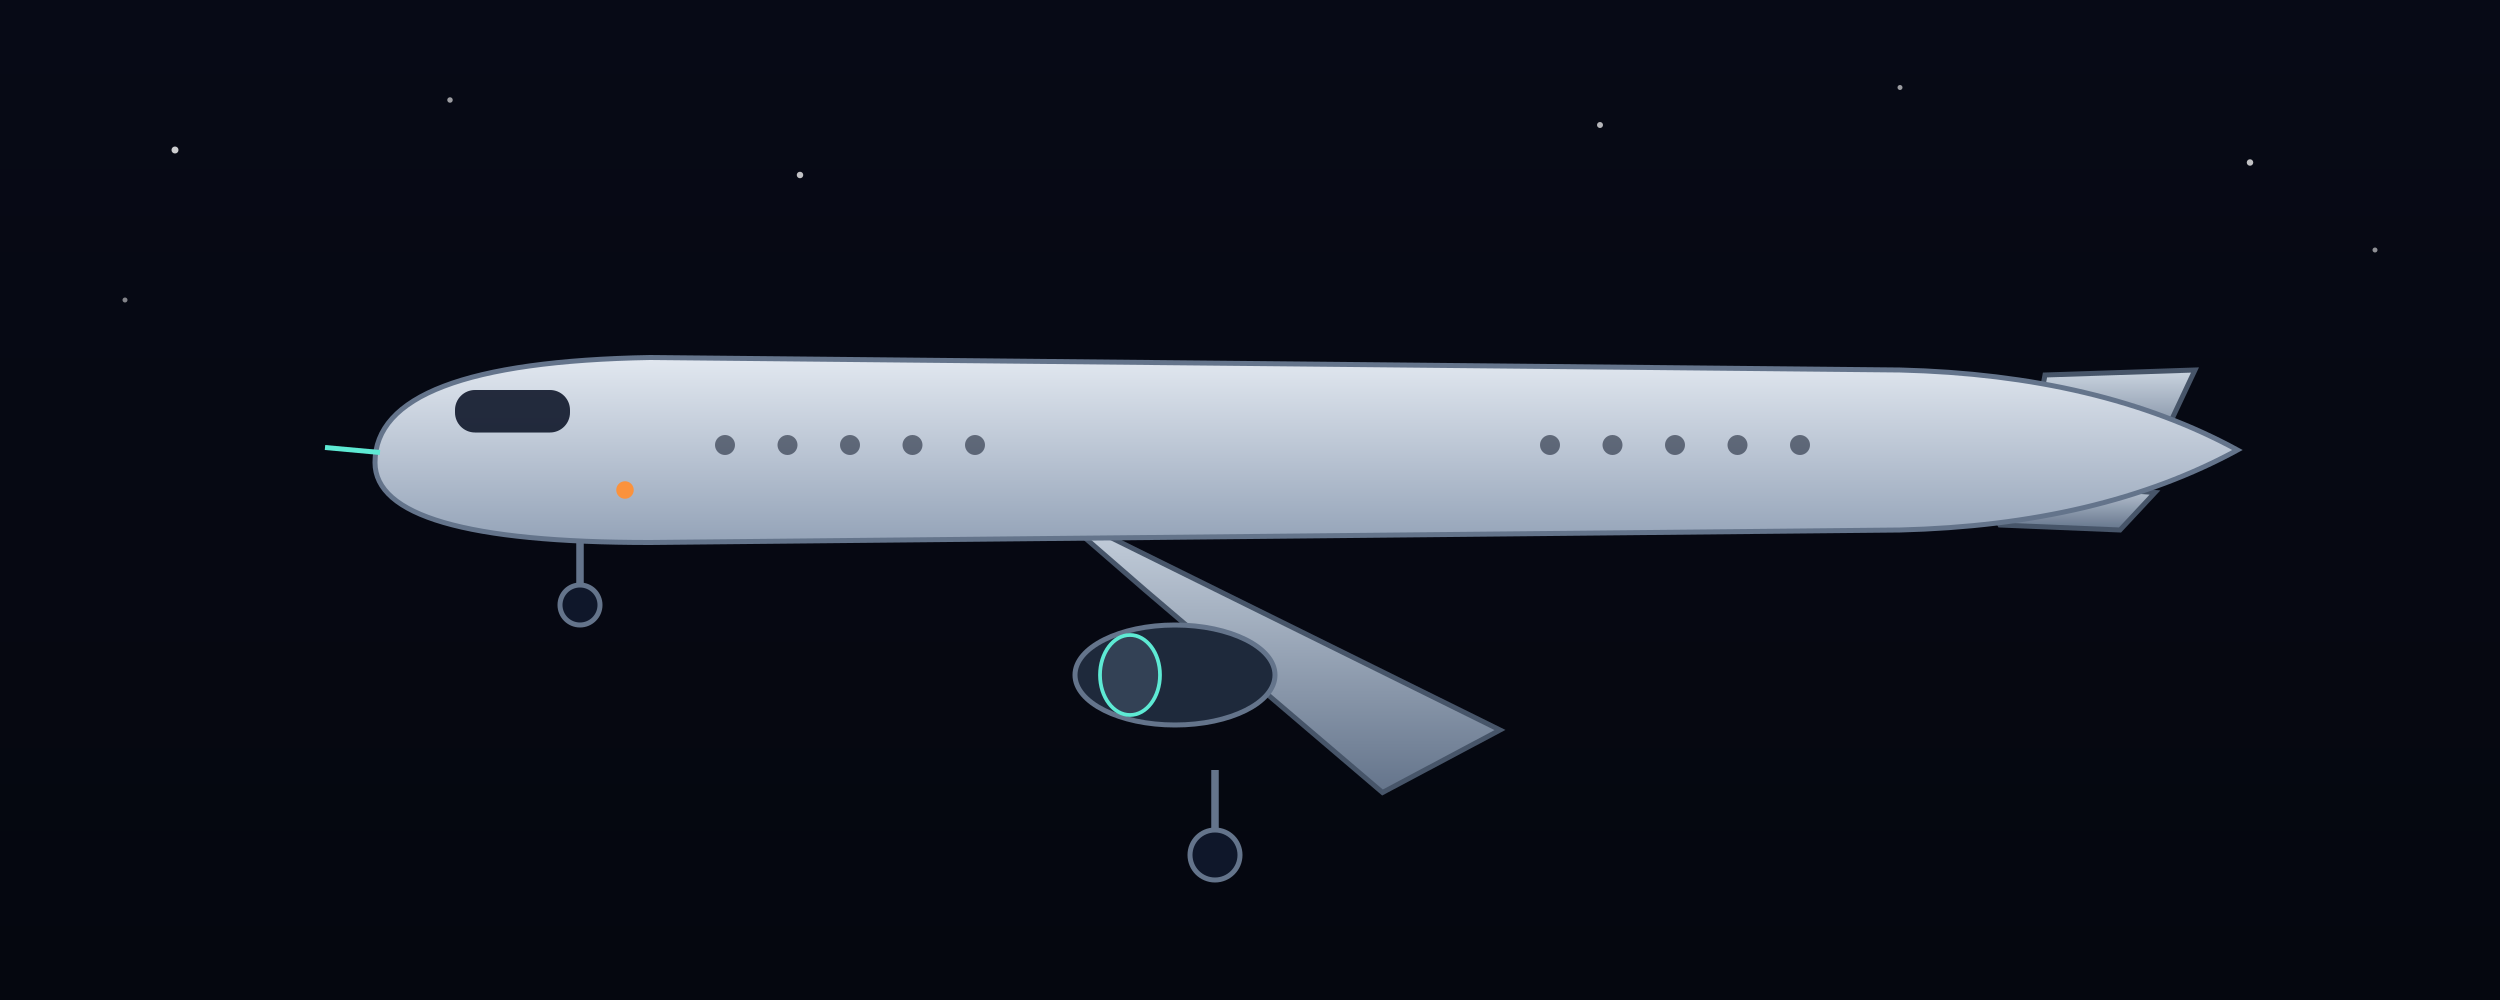
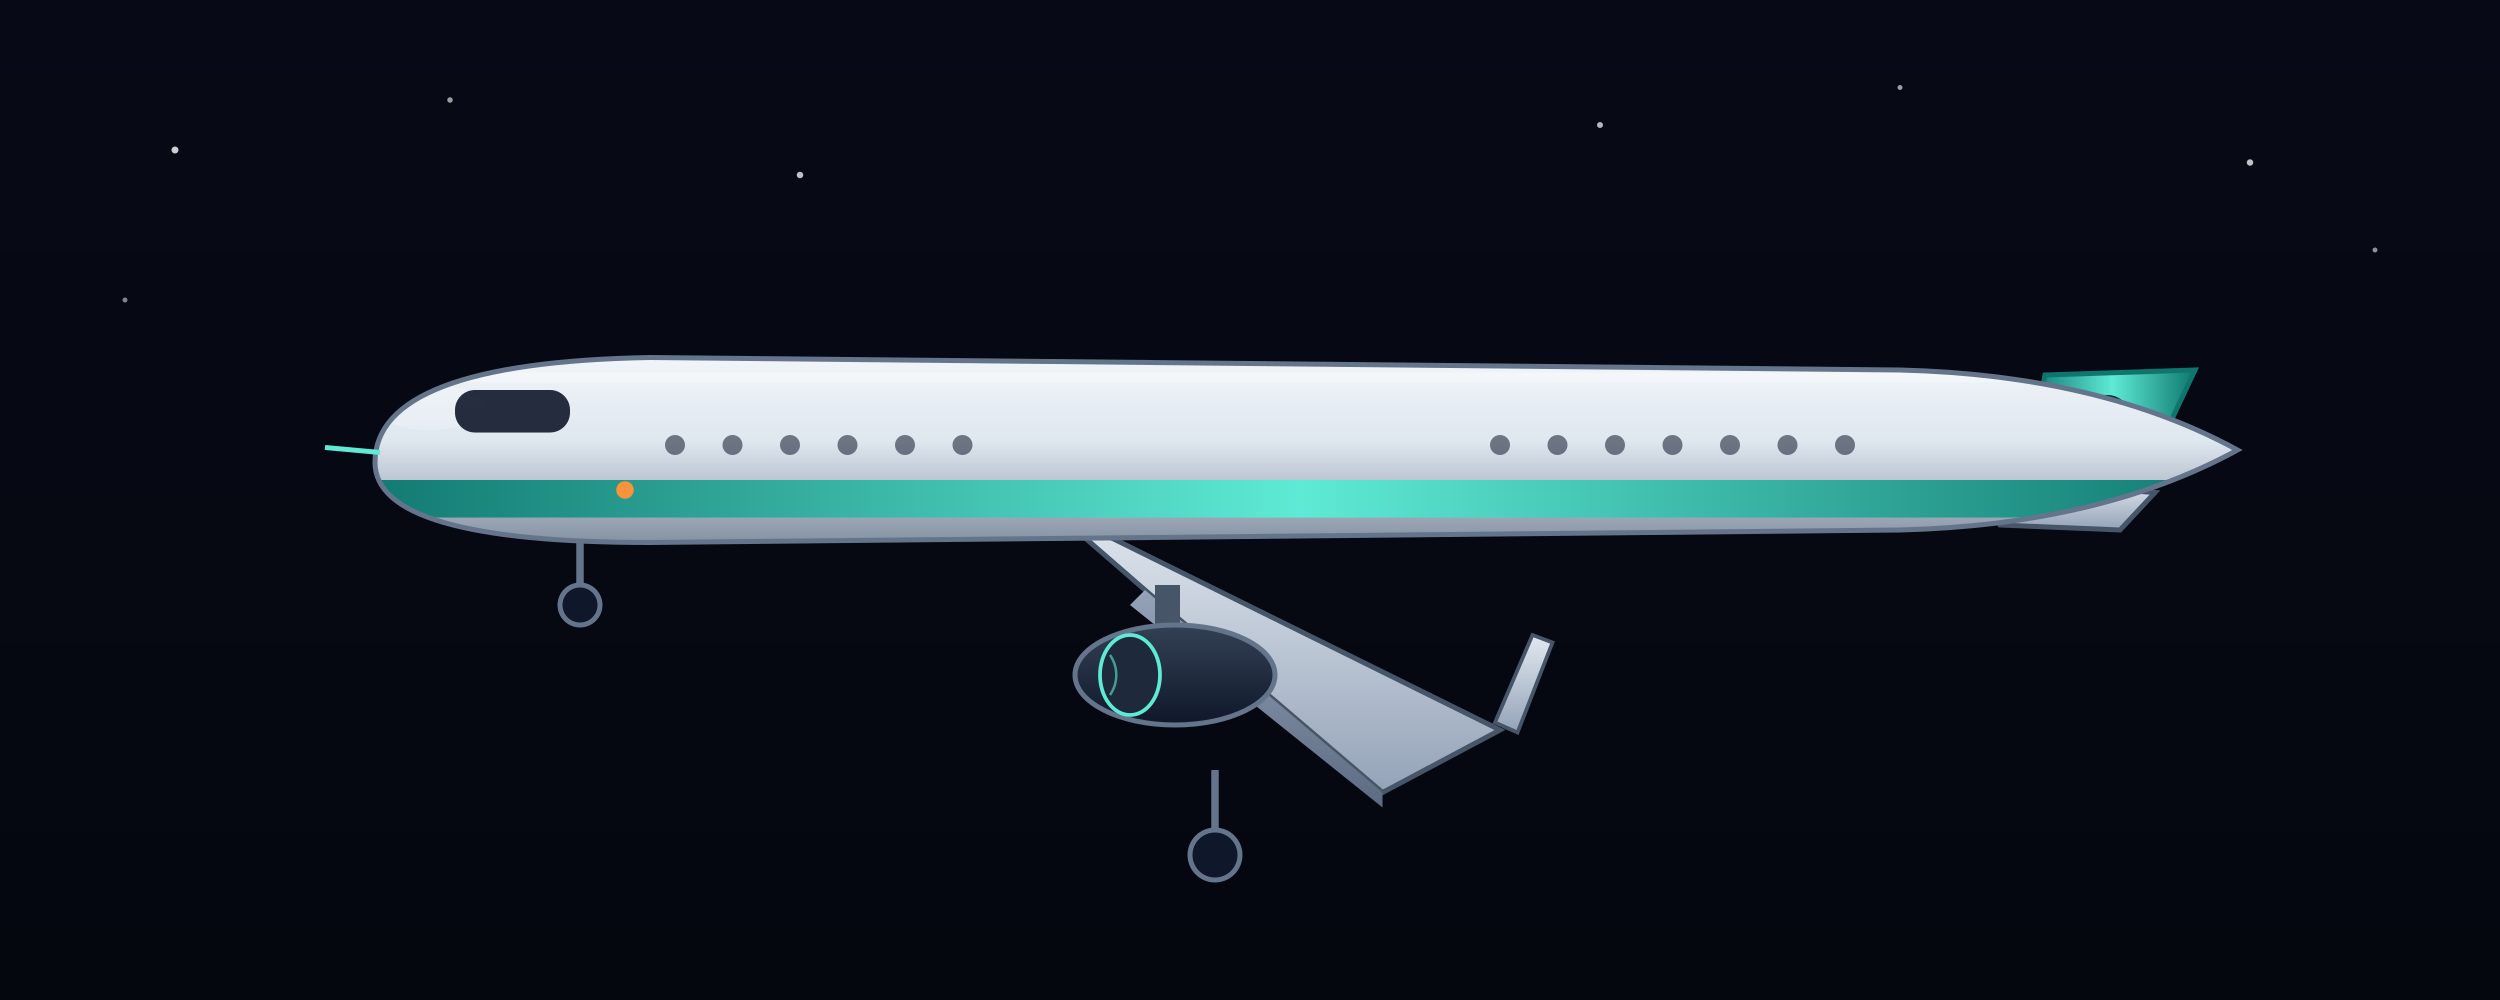
<svg xmlns="http://www.w3.org/2000/svg" viewBox="0 0 1000 400" role="img" aria-label="Side view illustration of a commercial twin-engine airliner">
  <defs>
    <linearGradient id="acBg" x1="0" y1="0" x2="0" y2="1">
      <stop offset="0%" stop-color="#070a16" />
      <stop offset="100%" stop-color="#05070f" />
    </linearGradient>
    <linearGradient id="acBody" x1="0" y1="0" x2="0" y2="1">
+       <stop offset="0%" stop-color="#f1f5f9" />
+       <stop offset="45%" stop-color="#dfe7ef" />
+       <stop offset="100%" stop-color="#8592a3" />
+     </linearGradient>
+     <linearGradient id="acWingTop" x1="0" y1="0" x2="0" y2="1">
      <stop offset="0%" stop-color="#e2e8f0" />
      <stop offset="100%" stop-color="#94a3b8" />
    </linearGradient>
-     <linearGradient id="acWing" x1="0" y1="0" x2="0" y2="1">
-       <stop offset="0%" stop-color="#cbd5e1" />
-       <stop offset="100%" stop-color="#64748b" />
+     <linearGradient id="acWingBottom" x1="0" y1="0" x2="0" y2="1">
+       <stop offset="0%" stop-color="#94a3b8" />
+       <stop offset="100%" stop-color="#5c6b81" />
    </linearGradient>
+     <linearGradient id="acStripe" x1="0" y1="0" x2="1" y2="0">
+       <stop offset="0%" stop-color="#0f766e" />
+       <stop offset="50%" stop-color="#5eead4" />
+       <stop offset="100%" stop-color="#0f766e" />
+     </linearGradient>
+     <linearGradient id="acEngine" x1="0" y1="0" x2="0" y2="1">
+       <stop offset="0%" stop-color="#334155" />
+       <stop offset="100%" stop-color="#0f172a" />
+     </linearGradient>
+     <clipPath id="fuselageClip">
+       <path d="M150,185 Q150,145 260,143 L760,148 Q840,150 895,180 Q840,210 760,212 L260,217 Q150,217 150,185 Z" />
+     </clipPath>
  </defs>
  <rect width="1000" height="400" fill="url(#acBg)" />
  <g fill="#ffffff">
    <circle cx="70" cy="60" r="1.4" opacity="0.8" />
    <circle cx="180" cy="40" r="1.1" opacity="0.6" />
    <circle cx="320" cy="70" r="1.3" opacity="0.75" />
    <circle cx="640" cy="50" r="1.2" opacity="0.7" />
    <circle cx="760" cy="35" r="1" opacity="0.6" />
    <circle cx="900" cy="65" r="1.3" opacity="0.75" />
    <circle cx="950" cy="100" r="1" opacity="0.55" />
    <circle cx="50" cy="120" r="1" opacity="0.5" />
  </g>
-   <polygon points="790,192 862,197 848,212 800,210" fill="url(#acWing)" stroke="#475569" stroke-width="2" />
-   <polygon points="818,150 878,148 862,182 812,182" fill="url(#acWing)" stroke="#475569" stroke-width="2" />
-   <polygon points="420,203 600,292 553,317 458,236" fill="url(#acWing)" stroke="#475569" stroke-width="2" />
-   <ellipse cx="470" cy="270" rx="40" ry="20" fill="#1e293b" stroke="#64748b" stroke-width="2" />
-   <ellipse cx="452" cy="270" rx="12" ry="16" fill="#334155" stroke="#5eead4" stroke-width="1.5" />
+   <polygon points="790,192 862,197 848,212 800,210" fill="url(#acWingTop)" stroke="#475569" stroke-width="2" />
+   <polygon points="818,150 878,148 862,182 812,182" fill="url(#acStripe)" stroke="#0f766e" stroke-width="2" />
+   <circle cx="843" cy="167" r="9" fill="#05070f" opacity="0.85" />
+   <circle cx="843" cy="167" r="5" fill="#5eead4" />
+   <polygon points="420,203 600,292 553,317 458,236" fill="url(#acWingTop)" stroke="#475569" stroke-width="2" />
+   <polygon points="458,236 553,317 553,323 452,242" fill="url(#acWingBottom)" />
+   <polygon points="598,289 613,254 621,257 607,293" fill="url(#acWingTop)" stroke="#475569" stroke-width="1.5" />
+   <rect x="462" y="234" width="10" height="34" fill="#475569" />
+   <ellipse cx="470" cy="270" rx="40" ry="20" fill="url(#acEngine)" stroke="#64748b" stroke-width="2" />
+   <ellipse cx="452" cy="270" rx="12" ry="16" fill="#1e293b" stroke="#5eead4" stroke-width="1.5" />
+   <path d="M444,262 A 14 14 0 0 1 444,278" fill="none" stroke="#5eead4" stroke-width="1" opacity="0.6" />
  <line x1="486" y1="308" x2="486" y2="336" stroke="#64748b" stroke-width="3" />
  <circle cx="486" cy="342" r="10" fill="#0f172a" stroke="#64748b" stroke-width="2" />
  <line x1="232" y1="213" x2="232" y2="236" stroke="#64748b" stroke-width="3" />
  <circle cx="232" cy="242" r="8" fill="#0f172a" stroke="#64748b" stroke-width="2" />
-   <path d="M150,185 Q150,145 260,143 L760,148 Q840,150 895,180 Q840,210 760,212 L260,217 Q150,217 150,185 Z" fill="url(#acBody)" stroke="#64748b" stroke-width="2" />
+   <g clip-path="url(#fuselageClip)">
+     <path d="M150,185 Q150,145 260,143 L760,148 Q840,150 895,180 Q840,210 760,212 L260,217 Q150,217 150,185 Z" fill="url(#acBody)" />
+     <rect x="130" y="149" width="780" height="4" fill="#ffffff" opacity="0.35" />
+     <rect x="130" y="192" width="780" height="15" fill="url(#acStripe)" />
+     <ellipse cx="172" cy="163" rx="22" ry="9" fill="#ffffff" opacity="0.18" />
+   </g>
+   <path d="M150,185 Q150,145 260,143 L760,148 Q840,150 895,180 Q840,210 760,212 L260,217 Q150,217 150,185 Z" fill="none" stroke="#64748b" stroke-width="2" />
  <rect x="182" y="156" width="46" height="17" rx="8" fill="#0f172a" opacity="0.9" />
  <g fill="#0f172a" opacity="0.55">
-     <circle cx="290" cy="178" r="4" />
-     <circle cx="315" cy="178" r="4" />
-     <circle cx="340" cy="178" r="4" />
-     <circle cx="365" cy="178" r="4" />
-     <circle cx="390" cy="178" r="4" />
-     <circle cx="620" cy="178" r="4" />
-     <circle cx="645" cy="178" r="4" />
-     <circle cx="670" cy="178" r="4" />
-     <circle cx="695" cy="178" r="4" />
-     <circle cx="720" cy="178" r="4" />
+     <circle cx="270" cy="178" r="4" />
+     <circle cx="293" cy="178" r="4" />
+     <circle cx="316" cy="178" r="4" />
+     <circle cx="339" cy="178" r="4" />
+     <circle cx="362" cy="178" r="4" />
+     <circle cx="385" cy="178" r="4" />
+     <circle cx="600" cy="178" r="4" />
+     <circle cx="623" cy="178" r="4" />
+     <circle cx="646" cy="178" r="4" />
+     <circle cx="669" cy="178" r="4" />
+     <circle cx="692" cy="178" r="4" />
+     <circle cx="715" cy="178" r="4" />
+     <circle cx="738" cy="178" r="4" />
  </g>
  <line x1="152" y1="181" x2="130" y2="179" stroke="#5eead4" stroke-width="2" />
  <circle cx="250" cy="196" r="3.5" fill="#fb923c" />
</svg>
